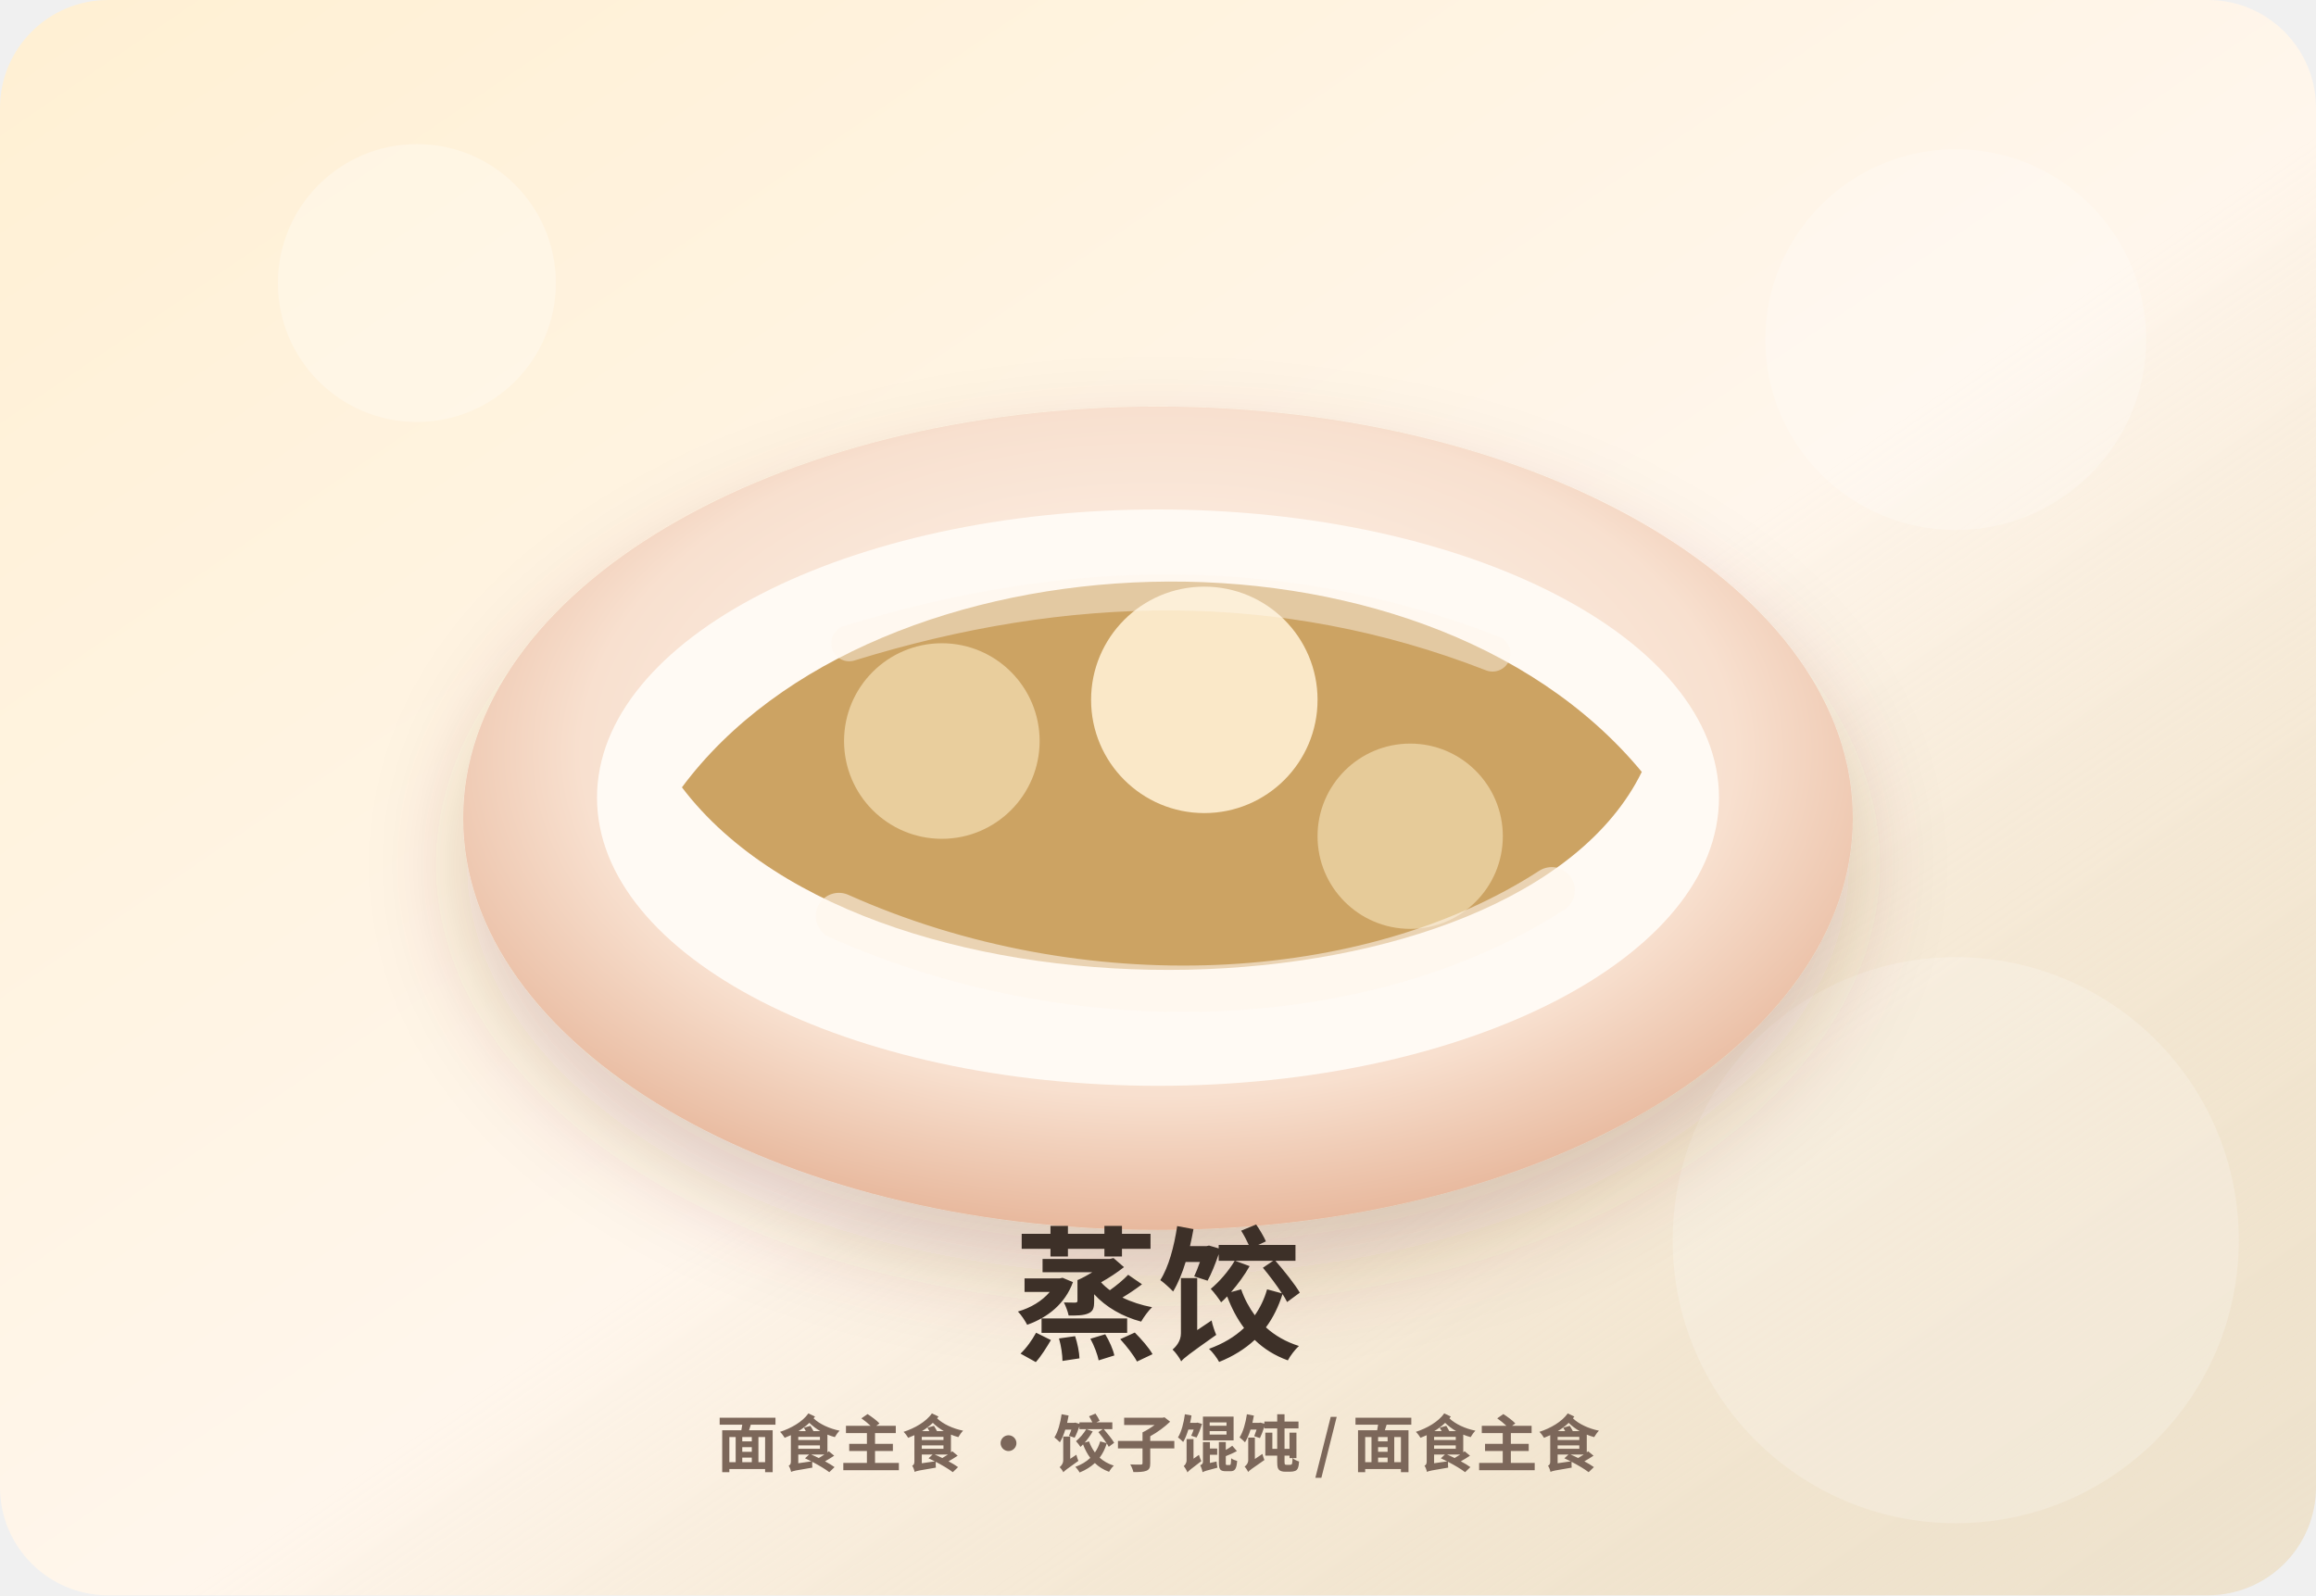
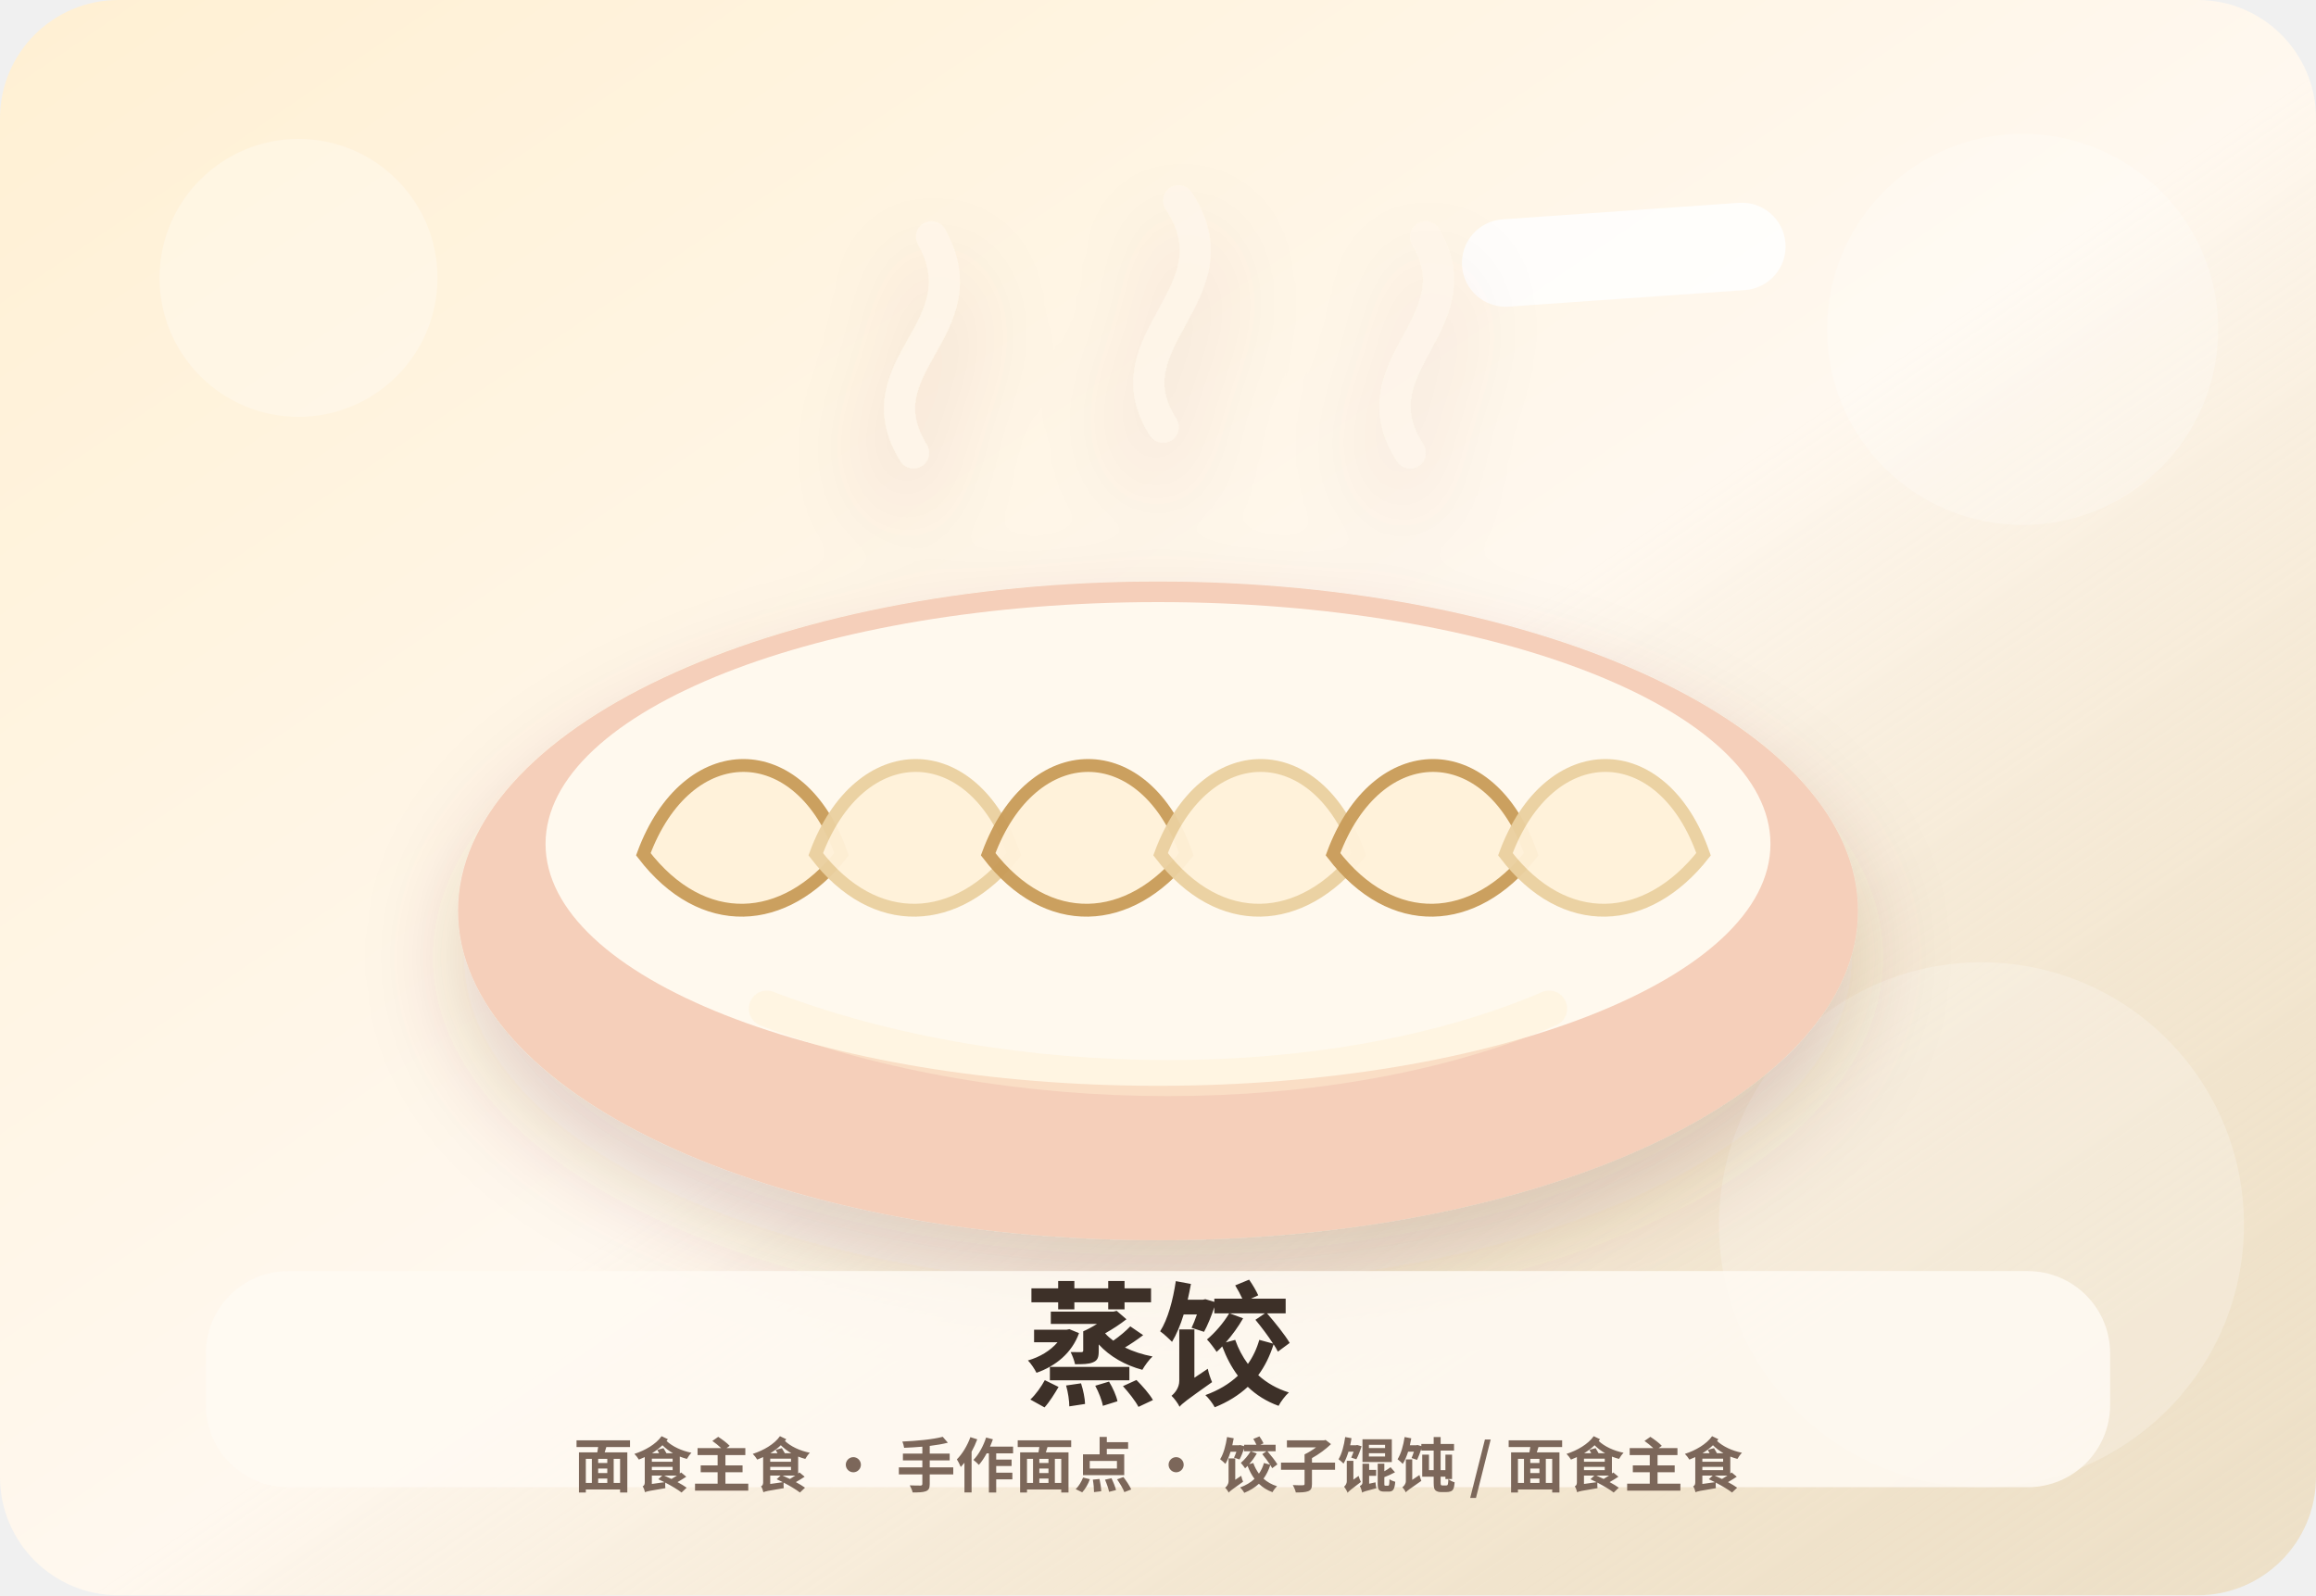
<svg xmlns="http://www.w3.org/2000/svg" width="900" height="620" viewBox="0 0 900 620">
  <defs>
    <linearGradient id="bg" x1="0" x2="1" y1="0" y2="1">
      <stop offset="0%" stop-color="#fff0d3" />
-       <stop offset="54%" stop-color="#fff6ec" />
-       <stop offset="100%" stop-color="#ead0a0" stop-opacity="0.42" />
+       <stop offset="52%" stop-color="#fff8ef" />
+       <stop offset="100%" stop-color="#ead0a0" stop-opacity="0.5" />
    </linearGradient>
-     <radialGradient id="plate" cx="50%" cy="42%" r="58%">
-       <stop offset="0%" stop-color="#fffaf3" />
-       <stop offset="72%" stop-color="#f8e0cf" />
-       <stop offset="100%" stop-color="#e8b99e" />
-     </radialGradient>
    <filter id="shadow" x="-20%" y="-20%" width="140%" height="140%">
-       <feDropShadow dx="0" dy="18" stdDeviation="18" flood-color="#6f3d2d" flood-opacity="0.22" />
+       <feDropShadow dx="0" dy="18" stdDeviation="18" flood-color="#6f3d2d" flood-opacity="0.2" />
    </filter>
  </defs>
-   <rect width="900" height="620" rx="42" fill="url(#bg)" />
-   <circle cx="162" cy="110" r="54" fill="#ffffff" opacity="0.28" />
-   <circle cx="760" cy="132" r="74" fill="#ffffff" opacity="0.22" />
-   <circle cx="760" cy="482" r="110" fill="#ffffff" opacity="0.2" />
+   <rect width="900" height="620" rx="46" fill="url(#bg)" />
+   <circle cx="116" cy="108" r="54" fill="#ffffff" opacity="0.27" />
+   <circle cx="786" cy="128" r="76" fill="#ffffff" opacity="0.22" />
+   <circle cx="770" cy="476" r="102" fill="#ffffff" opacity="0.22" />
+   <rect x="568" y="82" width="126" height="34" rx="17" fill="#ffffff" opacity="0.82" transform="rotate(-4 631 99)" />
  <g filter="url(#shadow)">
-     <ellipse cx="450" cy="318" rx="270" ry="160" fill="url(#plate)" />
-     <ellipse cx="450" cy="310" rx="218" ry="112" fill="#fffaf4" />
-     <path d="M265 306 C340 205 552 196 638 300 C590 398 340 405 265 306Z" fill="#c89b58" opacity="0.92" />
-     <circle cx="366" cy="288" r="38" fill="#ead0a0" opacity="0.95" />
-     <circle cx="468" cy="272" r="44" fill="#fff0d3" opacity="0.9" />
-     <circle cx="548" cy="325" r="36" fill="#ead0a0" opacity="0.88" />
-     <path d="M326 356 C420 398 532 392 603 346" fill="none" stroke="#fff6ec" stroke-width="18" stroke-linecap="round" opacity="0.58" />
-     <path d="M330 250 C414 224 498 222 580 254" fill="none" stroke="#fff6ec" stroke-width="14" stroke-linecap="round" opacity="0.46" />
+     <path d="M355 176 C334 142 382 128 362 92" fill="none" stroke="#fff6ec" stroke-width="12" stroke-linecap="round" opacity="0.72" />
+     <path d="M452 166 C430 132 482 114 458 78" fill="none" stroke="#fff6ec" stroke-width="12" stroke-linecap="round" opacity="0.64" />
+     <path d="M548 176 C526 142 574 126 554 92" fill="none" stroke="#fff6ec" stroke-width="12" stroke-linecap="round" opacity="0.58" />
+     <ellipse cx="450" cy="354" rx="272" ry="128" fill="#f5cfba" />
+     <ellipse cx="450" cy="328" rx="238" ry="94" fill="#fff9ee" />
+     <path d="M250 332 C267 286 311 286 327 332 C305 360 273 362 250 332Z" fill="#fff1d9" stroke="#c89b58" stroke-width="5" opacity="0.95" />
+     <path d="M317 332 C334 286 378 286 394 332 C372 360 340 362 317 332Z" fill="#fff1d9" stroke="#ead0a0" stroke-width="5" opacity="0.95" />
+     <path d="M384 332 C401 286 445 286 461 332 C439 360 407 362 384 332Z" fill="#fff1d9" stroke="#c89b58" stroke-width="5" opacity="0.95" />
+     <path d="M451 332 C468 286 512 286 528 332 C506 360 474 362 451 332Z" fill="#fff1d9" stroke="#ead0a0" stroke-width="5" opacity="0.95" />
+     <path d="M518 332 C535 286 579 286 595 332 C573 360 541 362 518 332Z" fill="#fff1d9" stroke="#c89b58" stroke-width="5" opacity="0.95" />
+     <path d="M585 332 C602 286 646 286 662 332 C640 360 608 362 585 332Z" fill="#fff1d9" stroke="#ead0a0" stroke-width="5" opacity="0.95" />
+     <path d="M298 392 C392 428 518 428 602 392" fill="none" stroke="#fff0d3" stroke-width="14" stroke-linecap="round" opacity="0.45" />
  </g>
  <g font-family="PingFang SC, Microsoft YaHei, Noto Sans CJK SC, Arial, sans-serif" text-anchor="middle">
-     <text x="450" y="524" font-size="56" font-weight="800" fill="#3d3028">蒸饺</text>
-     <text x="450" y="570" font-size="24" font-weight="600" fill="#7c675a">面食主食 · 饺子馄饨 / 面食主食</text>
+     <rect x="80" y="494" width="740" height="84" rx="32" fill="#fffaf3" opacity="0.84" />
+     <text x="450" y="542" font-size="52" font-weight="800" fill="#3d3028">蒸饺</text>
+     <text x="450" y="578" font-size="23" font-weight="600" fill="#7c675a">面食主食 · 手作面点 · 饺子馄饨 / 面食主食</text>
  </g>
</svg>
